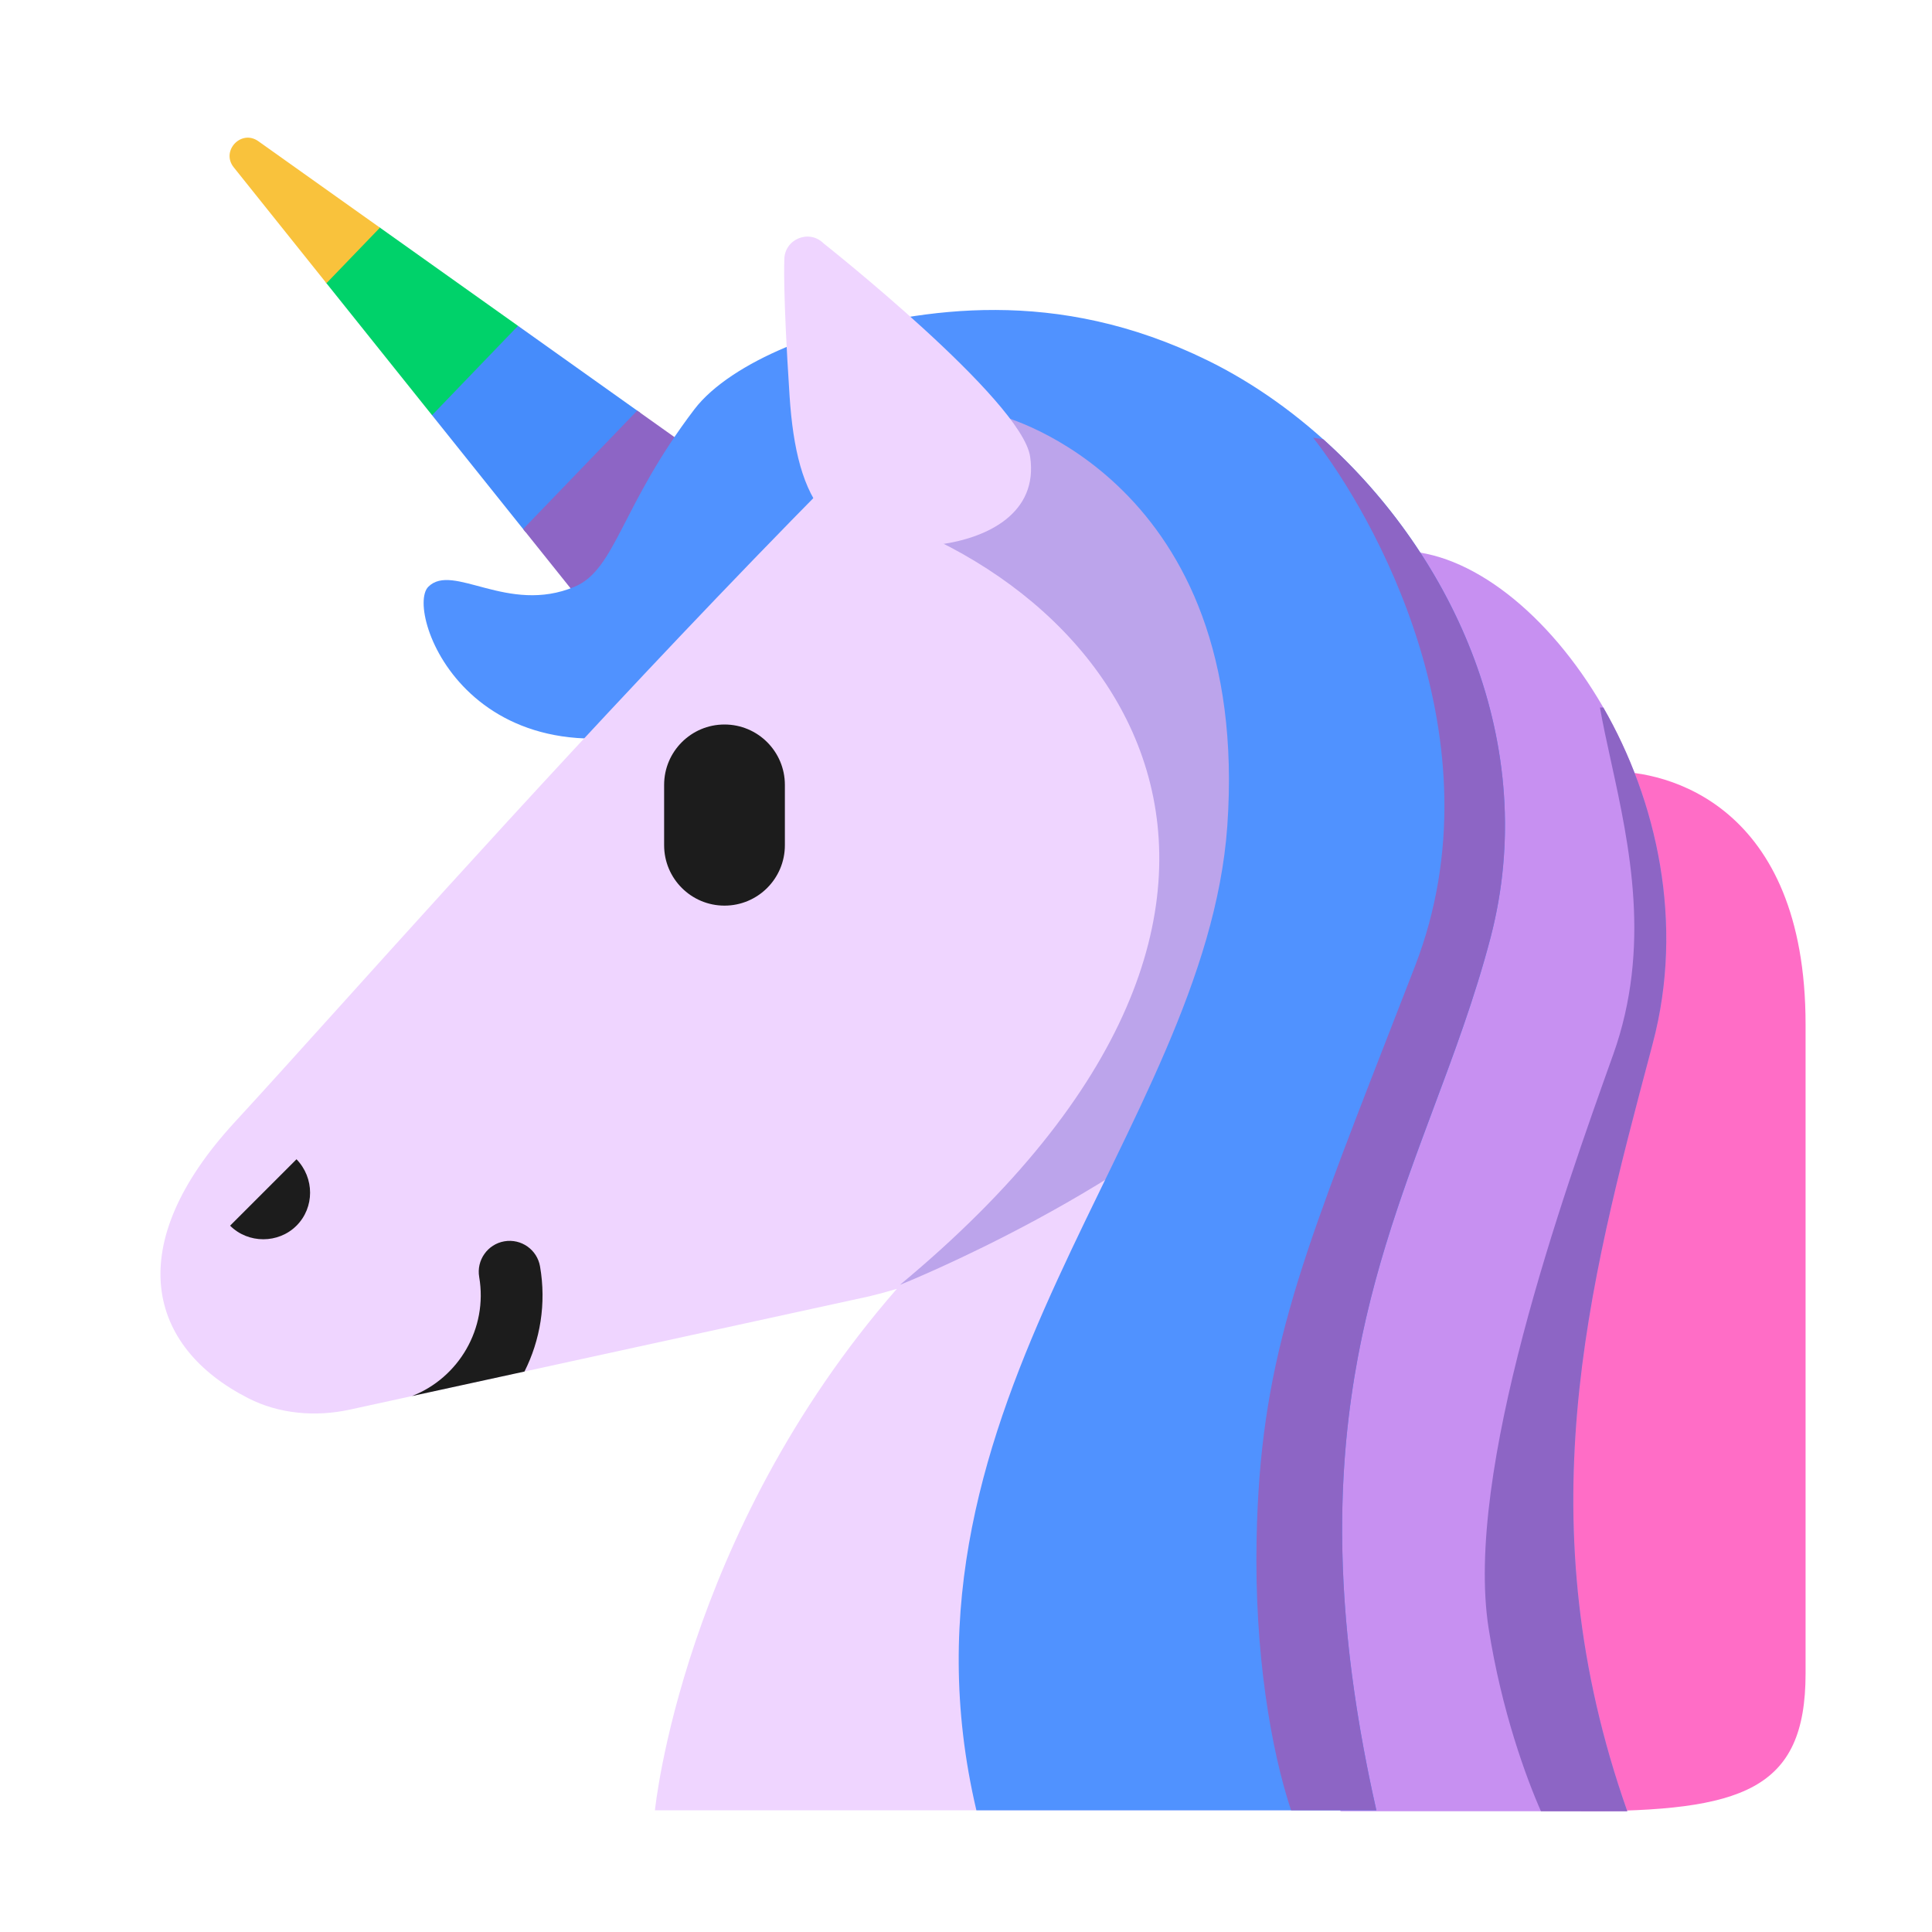
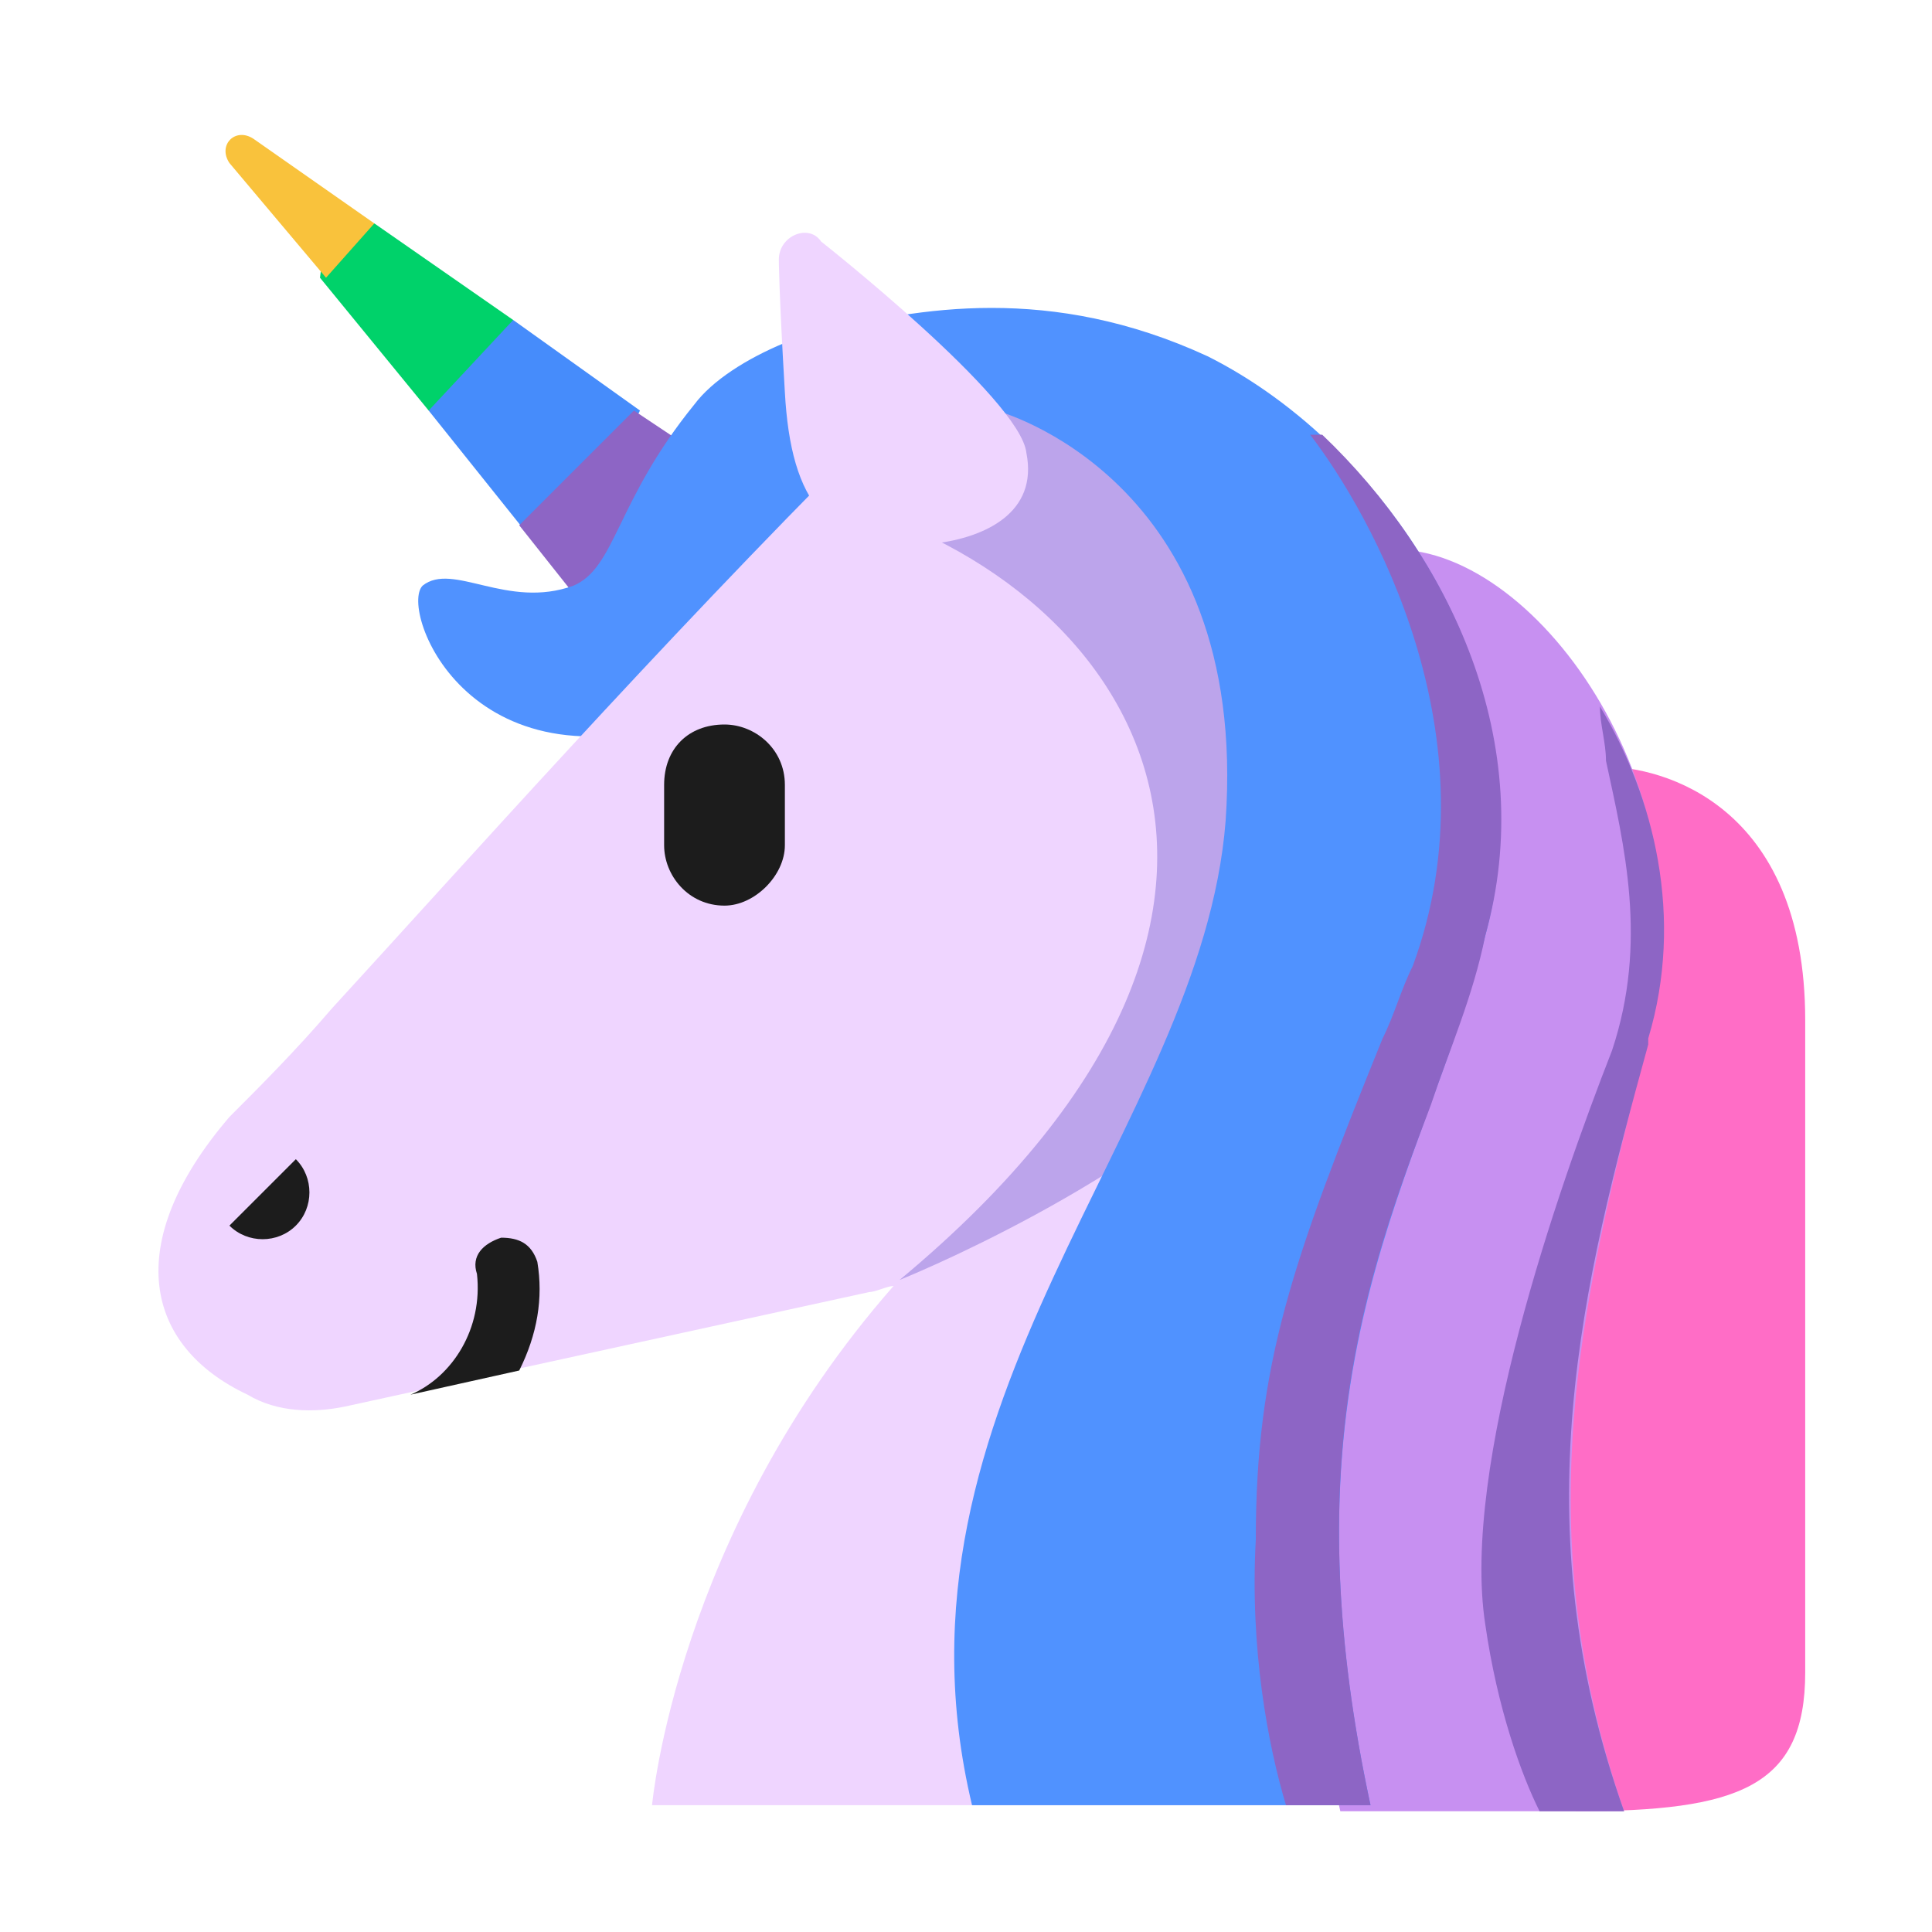
<svg xmlns="http://www.w3.org/2000/svg" width="32" height="32" viewBox="0 0 32 32" fill="none">
-   <path d="M5.398 4.68L5.483 3.864L6.281 3.762L8.58 5.397L8.367 6.498L7.156 6.877L5.398 4.68Z" fill="#00D26A" />
-   <path d="M8.705 8.813L7.156 6.877L8.58 5.397L10.606 6.838L10.02 8.097L8.705 8.813Z" fill="#468CFB" />
-   <path d="M6.293 3.771L5.407 4.691L3.871 2.771C3.654 2.499 3.996 2.137 4.279 2.339L6.293 3.771Z" fill="#F9C23C" />
-   <path d="M10.554 6.801L13.209 8.689C14.292 11.336 12.145 11.734 10.937 11.602L8.665 8.763L10.554 6.801Z" fill="#8D65C5" />
-   <path d="M11.5 6.781C12.719 5.178 18.158 4.252 15.108 7.212C13.298 8.972 14.054 10.844 11.734 11.844C7.828 13.328 6.688 10.125 7.094 9.719C7.5 9.312 8.411 10.182 9.516 9.719C10.202 9.431 10.281 8.384 11.5 6.781Z" fill="#5092FF" />
-   <path d="M5.784 23.35L14.403 21.47C14.553 21.434 14.703 21.393 14.855 21.347C11.295 25.428 10.848 29.984 10.848 29.984H26.178C28.318 29.984 29.998 27.902 29.798 25.762C29.2 19.444 27.013 7.811 18.969 7.733C17.362 6.508 15.502 6.212 14.383 7.33C10.966 10.748 7.757 14.306 5.589 16.711C4.915 17.458 4.342 18.094 3.894 18.58C2.004 20.629 2.444 22.31 4.114 23.16C4.624 23.42 5.224 23.47 5.784 23.35Z" fill="#EFD5FF" />
-   <path d="M29.906 16.969C29.906 13.312 27.583 12.76 26.688 12.781C26.885 13.573 26.969 16.081 25.719 19.781C24.469 23.481 25.5 28.25 26.188 30C28.859 30 29.906 29.656 29.906 27.719V16.969Z" fill="#FF6DC6" />
-   <path d="M27.375 17.281C28.438 13.281 25.5 9.125 23.188 9.125C24 10.979 24.5 15.344 23.188 17.469C21.692 19.89 21.453 26.5 22.203 30H26.953C25.253 25.175 26.312 21.281 27.375 17.281Z" fill="#C790F1" />
-   <path d="M14.906 21.281C22.625 14.875 18.562 9.312 13.469 8.25C20.656 2.781 22.333 13.667 21.062 17.375C18.906 19.688 14.906 21.281 14.906 21.281Z" fill="#BCA4EB" />
-   <path d="M22.797 29.984H16.172C14.582 23.224 19.968 18.722 20.328 13.682C20.728 7.952 16.588 6.892 16.588 6.892C15.268 7.222 17.598 8.142 15.008 8.142L14.328 6.692L13.641 5.562C15.281 5.112 17.483 4.735 20 5.969C23.099 7.487 25.753 11.457 24.688 15.531C23.625 19.594 21.109 22.523 22.797 29.984Z" fill="#5092FF" />
-   <path d="M22.797 29.984H21.384C21.052 28.983 20.776 27.376 20.813 25.5C20.869 22.602 21.495 20.995 22.97 17.204C23.117 16.826 23.273 16.425 23.438 16C24.887 12.25 22.729 8.5 21.75 7.25L21.915 7.274C24.073 9.208 25.523 12.338 24.688 15.531C24.431 16.512 24.09 17.427 23.743 18.355C22.655 21.273 21.517 24.325 22.797 29.984Z" fill="#8D65C5" />
-   <path d="M27.375 17.281C27.904 15.288 27.441 13.256 26.556 11.719H26.5C26.55 12.001 26.615 12.3 26.684 12.614C26.988 14.004 27.356 15.684 26.719 17.469L26.715 17.479C25.891 19.787 24.251 24.379 24.656 26.969C24.871 28.339 25.279 29.448 25.523 30H26.953C25.267 25.215 26.295 21.346 27.349 17.381L27.375 17.281Z" fill="#8D65C5" />
-   <path d="M15.578 9.016C13.719 9.266 13.194 8.312 13.078 6.562C12.963 4.812 12.991 4.301 12.991 4.301C12.991 3.961 13.401 3.791 13.641 4.031C13.641 4.031 16.922 6.625 17.062 7.562C17.203 8.5 16.353 8.911 15.578 9.016Z" fill="#EFD5FF" />
-   <path d="M12 12C11.448 12 11 12.448 11 13V14C11 14.552 11.448 15 12 15C12.552 15 13 14.552 13 14V13C13 12.448 12.552 12 12 12Z" fill="#1C1C1C" />
-   <path d="M4.911 20.301C4.611 20.601 4.111 20.601 3.811 20.301L4.911 19.201C5.211 19.511 5.211 20.001 4.911 20.301Z" fill="#1C1C1C" />
-   <path d="M8.687 22.717L6.823 23.123C7.597 22.822 8.083 22.004 7.937 21.151C7.889 20.873 8.076 20.608 8.354 20.56C8.633 20.512 8.898 20.699 8.945 20.978C9.051 21.593 8.948 22.198 8.687 22.717Z" fill="#1C1C1C" />
+   <path d="M5.3 4.6L5.4 3.8L6.2 3.7L8.5 5.3L8.3 6.4L7.1 6.8L5.3 4.6Z" fill="#00D26A" />
+   <path d="M8.7 8.8L7.1 6.8L8.5 5.3L10.6 6.8L10.0 8.0L8.7 8.8Z" fill="#468CFB" />
+   <path d="M6.2 3.7L5.4 4.6L3.8 2.7C3.6 2.4 3.9 2.1 4.2 2.3L6.2 3.7Z" fill="#F9C23C" />
+   <path d="M10.5 6.8L13.2 8.6C14.2 11.3 12.1 11.7 10.9 11.6L8.6 8.7L10.5 6.8Z" fill="#8D65C5" />
+   <path d="M11.5 6.7C12.7 5.1 18.1 4.2 15.1 7.2C13.2 8.9 14.0 10.8 11.7 11.8C7.8 13.3 6.6 10.1 7.0 9.7C7.5 9.3 8.4 10.1 9.5 9.7C10.2 9.4 10.2 8.3 11.5 6.7Z" fill="#5092FF" />
+   <path d="M5.7 23.3L14.4 21.4C14.5 21.4 14.7 21.3 14.8 21.3C11.2 25.4 10.8 29.9 10.8 29.9H26.1C28.3 29.9 29.9 27.9 29.7 25.7C29.2 19.4 27.0 7.8 18.9 7.7C17.3 6.5 15.5 6.2 14.3 7.3C10.9 10.7 7.7 14.3 5.5 16.7C4.9 17.4 4.3 18.0 3.8 18.5C2.0 20.6 2.4 22.3 4.1 23.1C4.6 23.4 5.2 23.4 5.7 23.3Z" fill="#EFD5FF" />
+   <path d="M29.9 16.9C29.9 13.3 27.5 12.7 26.6 12.7C26.8 13.5 26.9 16.0 25.7 19.7C24.4 23.4 25.5 28.2 26.1 30C28.8 30 29.9 29.6 29.9 27.7V16.9Z" fill="#FF6DC6" />
+   <path d="M27.3 17.2C28.4 13.2 25.5 9.1 23.1 9.1C24 10.9 24.5 15.3 23.1 17.4C21.6 19.8 21.4 26.5 22.2 30H26.9C25.2 25.1 26.3 21.2 27.3 17.2Z" fill="#C790F1" />
+   <path d="M14.9 21.2C22.6 14.8 18.5 9.3 13.4 8.2C20.6 2.7 22.3 13.6 21.0 17.3C18.9 19.6 14.9 21.2 14.9 21.2Z" fill="#BCA4EB" />
+   <path d="M22.7 29.9H16.1C14.5 23.2 19.9 18.7 20.3 13.6C20.7 7.9 16.5 6.8 16.5 6.8C15.2 7.2 17.5 8.1 15.0 8.1L14.3 6.6L13.6 5.5C15.2 5.1 17.4 4.7 20 5.9C23.0 7.4 25.7 11.4 24.6 15.5C23.6 19.5 21.1 22.5 22.7 29.9Z" fill="#5092FF" />
+   <path d="M22.7 29.9H21.3C21.0 28.9 20.7 27.3 20.8 25.5C20.8 22.6 21.4 20.9 22.9 17.2C23.1 16.8 23.2 16.4 23.4 16C24.8 12.2 22.7 8.5 21.7 7.2L21.9 7.2C24.0 9.2 25.5 12.3 24.6 15.5C24.4 16.5 24.0 17.4 23.7 18.3C22.6 21.2 21.5 24.3 22.7 29.9Z" fill="#8D65C5" />
+   <path d="M27.3 17.2C27.9 15.2 27.4 13.2 26.5 11.7H26.5C26.5 12.0 26.6 12.3 26.6 12.6C26.9 14.0 27.3 15.6 26.7 17.4L26.7 17.4C25.8 19.7 24.2 24.3 24.6 26.9C24.8 28.3 25.2 29.4 25.5 30H26.9C25.2 25.2 26.2 21.3 27.3 17.3L27.3 17.2Z" fill="#8D65C5" />
+   <path d="M15.5 9.0C13.7 9.2 13.1 8.3 13.0 6.5C12.9 4.8 12.9 4.3 12.9 4.3C12.9 3.9 13.4 3.7 13.6 4.0C13.6 4.0 16.9 6.6 17.0 7.5C17.2 8.5 16.3 8.9 15.5 9.0Z" fill="#EFD5FF" />
+   <path d="M12 12C11.4 12 11 12.4 11 13V14C11 14.5 11.4 15 12 15C12.5 15 13 14.5 13 14V13C13 12.4 12.5 12 12 12Z" fill="#1C1C1C" />
+   <path d="M4.9 20.3C4.6 20.6 4.1 20.6 3.8 20.3L4.9 19.2C5.2 19.5 5.2 20.0 4.9 20.3Z" fill="#1C1C1C" />
+   <path d="M8.6 22.7L6.8 23.1C7.5 22.8 8.0 22.0 7.9 21.1C7.8 20.8 8.0 20.6 8.3 20.5C8.6 20.5 8.8 20.6 8.9 20.9C9.0 21.5 8.9 22.1 8.6 22.7Z" fill="#1C1C1C" />
</svg>
